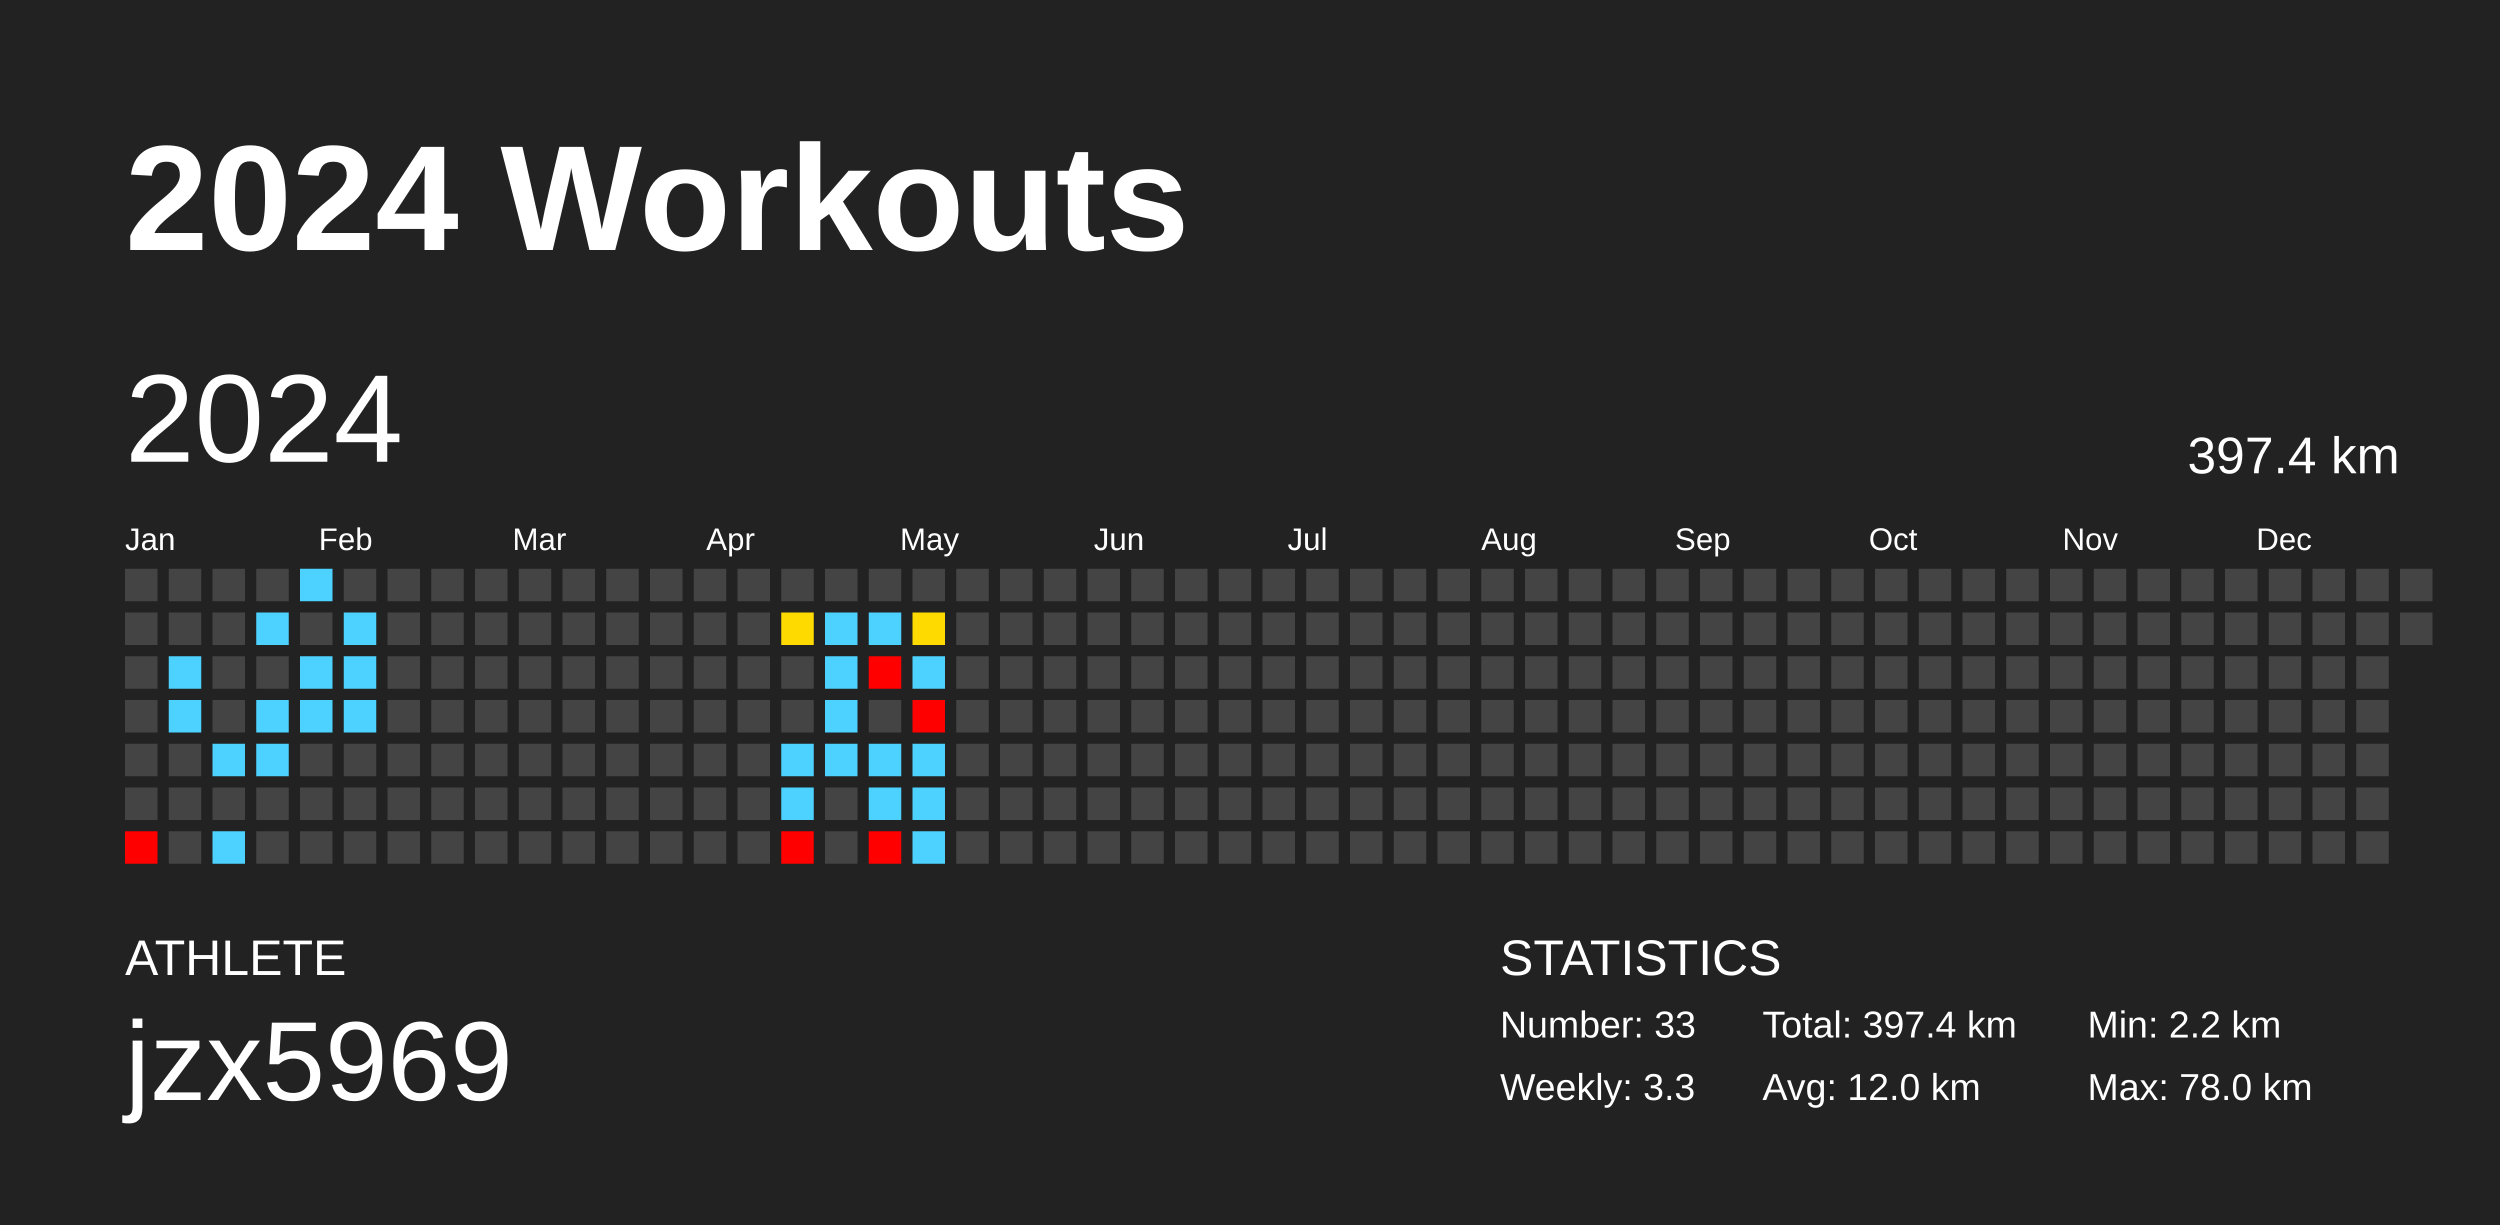
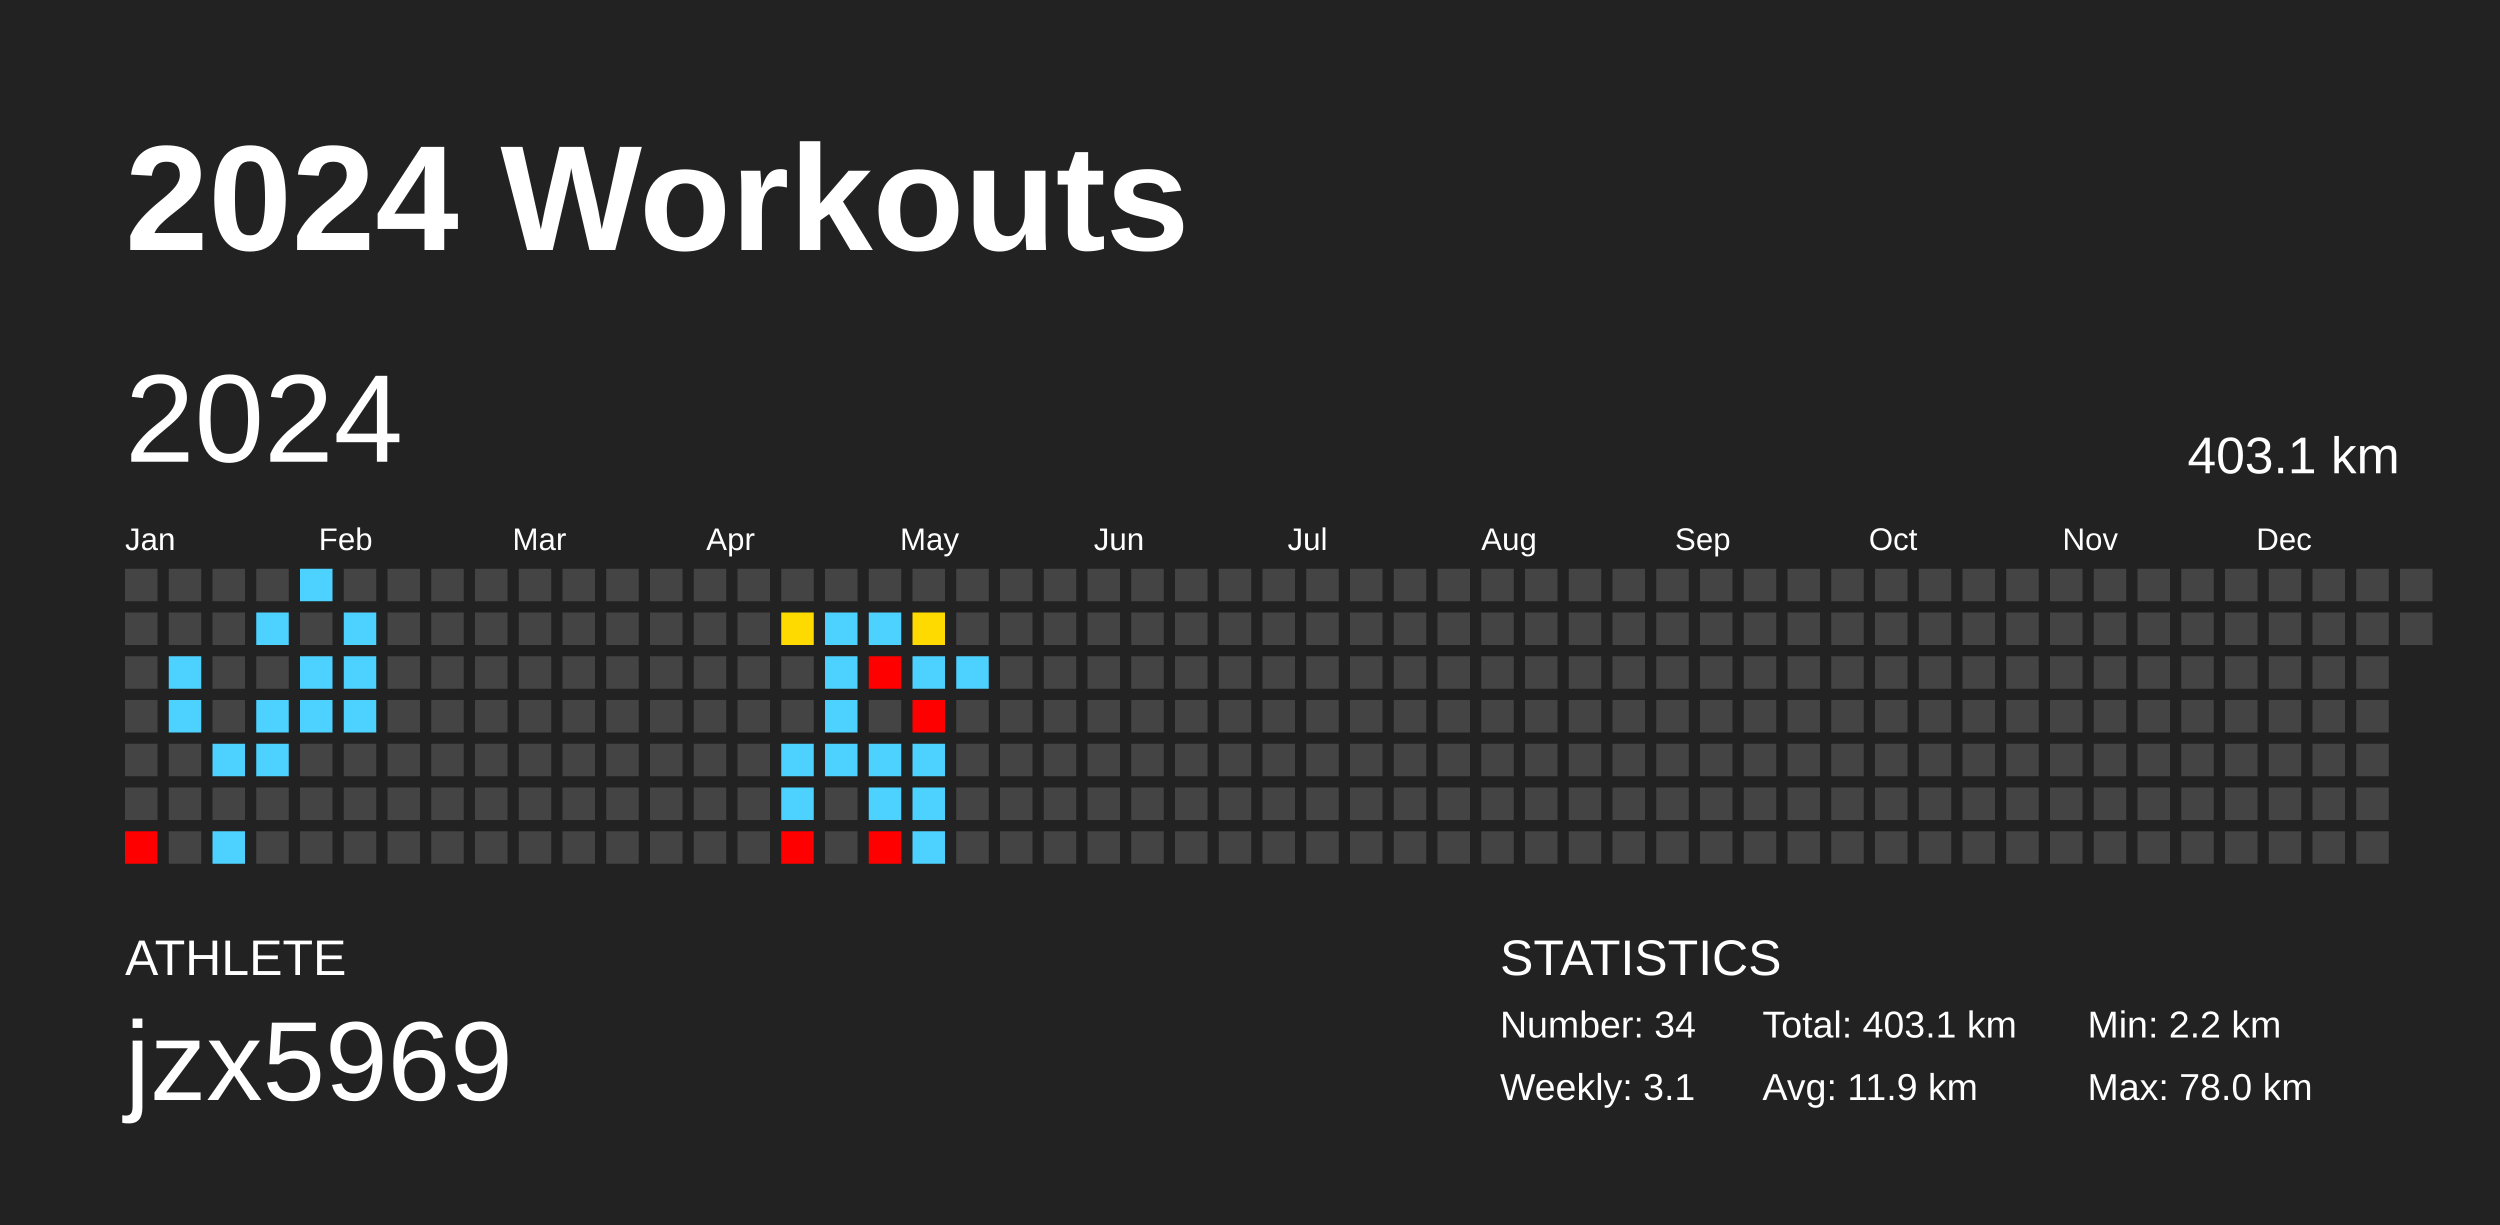
<svg xmlns="http://www.w3.org/2000/svg" baseProfile="full" height="98mm" version="1.1" viewBox="0,0,200,98" width="200mm">
  <defs />
  <rect fill="#222222" height="98" width="200" x="0" y="0" />
  <text fill="#FFFFFF" style="font-size:12px; font-family:Arial; font-weight:bold;" x="10" y="20">2024 Workouts</text>
  <text fill="#FFFFFF" style="font-size:4px; font-family:Arial" x="10" y="78">ATHLETE</text>
  <text fill="#FFFFFF" style="font-size:9px; font-family:Arial" x="10" y="88">jzx5969</text>
  <text fill="#FFFFFF" style="font-size:4px; font-family:Arial" x="120" y="78">STATISTICS</text>
-   <text fill="#FFFFFF" style="font-size:3px; font-family:Arial" x="120" y="83">Number: 33</text>
-   <text fill="#FFFFFF" style="font-size:3px; font-family:Arial" x="120" y="88">Weekly: 3.3</text>
-   <text fill="#FFFFFF" style="font-size:3px; font-family:Arial" x="141" y="83">Total: 397.4 km</text>
-   <text fill="#FFFFFF" style="font-size:3px; font-family:Arial" x="141" y="88">Avg: 12.0 km</text>
+   <text fill="#FFFFFF" style="font-size:3px; font-family:Arial" x="120" y="83">Number: 34</text>
+   <text fill="#FFFFFF" style="font-size:3px; font-family:Arial" x="120" y="88">Weekly: 3.1</text>
+   <text fill="#FFFFFF" style="font-size:3px; font-family:Arial" x="141" y="83">Total: 403.1 km</text>
+   <text fill="#FFFFFF" style="font-size:3px; font-family:Arial" x="141" y="88">Avg: 11.9 km</text>
  <text fill="#FFFFFF" style="font-size:3px; font-family:Arial" x="167" y="83">Min: 2.2 km</text>
  <text fill="#FFFFFF" style="font-size:3px; font-family:Arial" x="167" y="88">Max: 78.0 km</text>
  <text dominant-baseline="hanging" fill="#FFFFFF" style="font-size:10.0px; font-family:Arial;" x="10" y="30">2024</text>
-   <text dominant-baseline="hanging" fill="#FFFFFF" style="font-size:4.125px; font-family:Arial;" x="175" y="35">397.4 km</text>
+   <text dominant-baseline="hanging" fill="#FFFFFF" style="font-size:4.125px; font-family:Arial;" x="175" y="35">403.1 km</text>
  <text fill="#FFFFFF" style="font-size:2.5px; font-family:Arial" x="10.0" y="44">Jan</text>
  <text fill="#FFFFFF" style="font-size:2.5px; font-family:Arial" x="25.5" y="44">Feb</text>
  <text fill="#FFFFFF" style="font-size:2.5px; font-family:Arial" x="41.0" y="44">Mar</text>
  <text fill="#FFFFFF" style="font-size:2.5px; font-family:Arial" x="56.5" y="44">Apr</text>
  <text fill="#FFFFFF" style="font-size:2.5px; font-family:Arial" x="72.0" y="44">May</text>
  <text fill="#FFFFFF" style="font-size:2.5px; font-family:Arial" x="87.5" y="44">Jun</text>
  <text fill="#FFFFFF" style="font-size:2.5px; font-family:Arial" x="103.0" y="44">Jul</text>
  <text fill="#FFFFFF" style="font-size:2.5px; font-family:Arial" x="118.5" y="44">Aug</text>
  <text fill="#FFFFFF" style="font-size:2.5px; font-family:Arial" x="134.0" y="44">Sep</text>
  <text fill="#FFFFFF" style="font-size:2.5px; font-family:Arial" x="149.5" y="44">Oct</text>
  <text fill="#FFFFFF" style="font-size:2.5px; font-family:Arial" x="165.0" y="44">Nov</text>
  <text fill="#FFFFFF" style="font-size:2.5px; font-family:Arial" x="180.5" y="44">Dec</text>
  <rect fill="#444444" height="2.6" width="2.6" x="10.0" y="45.5" />
  <rect fill="#444444" height="2.6" width="2.6" x="10.0" y="49.0" />
  <rect fill="#444444" height="2.6" width="2.6" x="10.0" y="52.5" />
  <rect fill="#444444" height="2.6" width="2.6" x="10.0" y="56.0" />
  <rect fill="#444444" height="2.6" width="2.6" x="10.0" y="59.5" />
  <rect fill="#444444" height="2.6" width="2.6" x="10.0" y="63.0" />
  <rect fill="red" height="2.6" width="2.6" x="10.0" y="66.5" />
  <rect fill="#444444" height="2.6" width="2.6" x="13.5" y="45.5" />
  <rect fill="#444444" height="2.6" width="2.6" x="13.5" y="49.0" />
  <rect fill="#4dd2ff" height="2.6" width="2.6" x="13.5" y="52.5" />
  <rect fill="#4dd2ff" height="2.6" width="2.6" x="13.5" y="56.0" />
  <rect fill="#444444" height="2.6" width="2.6" x="13.5" y="59.5" />
  <rect fill="#444444" height="2.6" width="2.6" x="13.5" y="63.0" />
  <rect fill="#444444" height="2.6" width="2.6" x="13.5" y="66.5" />
  <rect fill="#444444" height="2.6" width="2.6" x="17.0" y="45.5" />
  <rect fill="#444444" height="2.6" width="2.6" x="17.0" y="49.0" />
  <rect fill="#444444" height="2.6" width="2.6" x="17.0" y="52.5" />
  <rect fill="#444444" height="2.6" width="2.6" x="17.0" y="56.0" />
  <rect fill="#4dd2ff" height="2.6" width="2.6" x="17.0" y="59.5" />
  <rect fill="#444444" height="2.6" width="2.6" x="17.0" y="63.0" />
  <rect fill="#4dd2ff" height="2.6" width="2.6" x="17.0" y="66.5" />
  <rect fill="#444444" height="2.6" width="2.6" x="20.5" y="45.5" />
  <rect fill="#4dd2ff" height="2.6" width="2.6" x="20.5" y="49.0" />
  <rect fill="#444444" height="2.6" width="2.6" x="20.5" y="52.5" />
  <rect fill="#4dd2ff" height="2.6" width="2.6" x="20.5" y="56.0" />
  <rect fill="#4dd2ff" height="2.6" width="2.6" x="20.5" y="59.5" />
  <rect fill="#444444" height="2.6" width="2.6" x="20.5" y="63.0" />
  <rect fill="#444444" height="2.6" width="2.6" x="20.5" y="66.5" />
  <rect fill="#4dd2ff" height="2.6" width="2.6" x="24.0" y="45.5" />
  <rect fill="#444444" height="2.6" width="2.6" x="24.0" y="49.0" />
  <rect fill="#4dd2ff" height="2.6" width="2.6" x="24.0" y="52.5" />
  <rect fill="#4dd2ff" height="2.6" width="2.6" x="24.0" y="56.0" />
  <rect fill="#444444" height="2.6" width="2.6" x="24.0" y="59.5" />
  <rect fill="#444444" height="2.6" width="2.6" x="24.0" y="63.0" />
  <rect fill="#444444" height="2.6" width="2.6" x="24.0" y="66.5" />
  <rect fill="#444444" height="2.6" width="2.6" x="27.5" y="45.5" />
  <rect fill="#4dd2ff" height="2.6" width="2.6" x="27.5" y="49.0" />
  <rect fill="#4dd2ff" height="2.6" width="2.6" x="27.5" y="52.5" />
  <rect fill="#4dd2ff" height="2.6" width="2.6" x="27.5" y="56.0" />
  <rect fill="#444444" height="2.6" width="2.6" x="27.5" y="59.5" />
  <rect fill="#444444" height="2.6" width="2.6" x="27.5" y="63.0" />
  <rect fill="#444444" height="2.6" width="2.6" x="27.5" y="66.5" />
  <rect fill="#444444" height="2.6" width="2.6" x="31.0" y="45.5" />
  <rect fill="#444444" height="2.6" width="2.6" x="31.0" y="49.0" />
  <rect fill="#444444" height="2.6" width="2.6" x="31.0" y="52.5" />
  <rect fill="#444444" height="2.6" width="2.6" x="31.0" y="56.0" />
  <rect fill="#444444" height="2.6" width="2.6" x="31.0" y="59.5" />
  <rect fill="#444444" height="2.6" width="2.6" x="31.0" y="63.0" />
  <rect fill="#444444" height="2.6" width="2.6" x="31.0" y="66.5" />
  <rect fill="#444444" height="2.6" width="2.6" x="34.5" y="45.5" />
  <rect fill="#444444" height="2.6" width="2.6" x="34.5" y="49.0" />
  <rect fill="#444444" height="2.6" width="2.6" x="34.5" y="52.5" />
  <rect fill="#444444" height="2.6" width="2.6" x="34.5" y="56.0" />
  <rect fill="#444444" height="2.6" width="2.6" x="34.5" y="59.5" />
  <rect fill="#444444" height="2.6" width="2.6" x="34.5" y="63.0" />
  <rect fill="#444444" height="2.6" width="2.6" x="34.5" y="66.5" />
  <rect fill="#444444" height="2.6" width="2.6" x="38.0" y="45.5" />
  <rect fill="#444444" height="2.6" width="2.6" x="38.0" y="49.0" />
  <rect fill="#444444" height="2.6" width="2.6" x="38.0" y="52.5" />
  <rect fill="#444444" height="2.6" width="2.6" x="38.0" y="56.0" />
  <rect fill="#444444" height="2.6" width="2.6" x="38.0" y="59.5" />
  <rect fill="#444444" height="2.6" width="2.6" x="38.0" y="63.0" />
  <rect fill="#444444" height="2.6" width="2.6" x="38.0" y="66.5" />
  <rect fill="#444444" height="2.6" width="2.6" x="41.5" y="45.5" />
  <rect fill="#444444" height="2.6" width="2.6" x="41.5" y="49.0" />
  <rect fill="#444444" height="2.6" width="2.6" x="41.5" y="52.5" />
  <rect fill="#444444" height="2.6" width="2.6" x="41.5" y="56.0" />
  <rect fill="#444444" height="2.6" width="2.6" x="41.5" y="59.5" />
  <rect fill="#444444" height="2.6" width="2.6" x="41.5" y="63.0" />
  <rect fill="#444444" height="2.6" width="2.6" x="41.5" y="66.5" />
  <rect fill="#444444" height="2.6" width="2.6" x="45.0" y="45.5" />
  <rect fill="#444444" height="2.6" width="2.6" x="45.0" y="49.0" />
  <rect fill="#444444" height="2.6" width="2.6" x="45.0" y="52.5" />
  <rect fill="#444444" height="2.6" width="2.6" x="45.0" y="56.0" />
  <rect fill="#444444" height="2.6" width="2.6" x="45.0" y="59.5" />
  <rect fill="#444444" height="2.6" width="2.6" x="45.0" y="63.0" />
  <rect fill="#444444" height="2.6" width="2.6" x="45.0" y="66.5" />
  <rect fill="#444444" height="2.6" width="2.6" x="48.5" y="45.5" />
  <rect fill="#444444" height="2.6" width="2.6" x="48.5" y="49.0" />
  <rect fill="#444444" height="2.6" width="2.6" x="48.5" y="52.5" />
  <rect fill="#444444" height="2.6" width="2.6" x="48.5" y="56.0" />
  <rect fill="#444444" height="2.6" width="2.6" x="48.5" y="59.5" />
  <rect fill="#444444" height="2.6" width="2.6" x="48.5" y="63.0" />
  <rect fill="#444444" height="2.6" width="2.6" x="48.5" y="66.5" />
  <rect fill="#444444" height="2.6" width="2.6" x="52.0" y="45.5" />
  <rect fill="#444444" height="2.6" width="2.6" x="52.0" y="49.0" />
  <rect fill="#444444" height="2.6" width="2.6" x="52.0" y="52.5" />
  <rect fill="#444444" height="2.6" width="2.6" x="52.0" y="56.0" />
  <rect fill="#444444" height="2.6" width="2.6" x="52.0" y="59.5" />
  <rect fill="#444444" height="2.6" width="2.6" x="52.0" y="63.0" />
  <rect fill="#444444" height="2.6" width="2.6" x="52.0" y="66.5" />
  <rect fill="#444444" height="2.6" width="2.6" x="55.5" y="45.5" />
  <rect fill="#444444" height="2.6" width="2.6" x="55.5" y="49.0" />
  <rect fill="#444444" height="2.6" width="2.6" x="55.5" y="52.5" />
  <rect fill="#444444" height="2.6" width="2.6" x="55.5" y="56.0" />
  <rect fill="#444444" height="2.6" width="2.6" x="55.5" y="59.5" />
  <rect fill="#444444" height="2.6" width="2.6" x="55.5" y="63.0" />
  <rect fill="#444444" height="2.6" width="2.6" x="55.5" y="66.5" />
  <rect fill="#444444" height="2.6" width="2.6" x="59.0" y="45.5" />
  <rect fill="#444444" height="2.6" width="2.6" x="59.0" y="49.0" />
  <rect fill="#444444" height="2.6" width="2.6" x="59.0" y="52.5" />
  <rect fill="#444444" height="2.6" width="2.6" x="59.0" y="56.0" />
  <rect fill="#444444" height="2.6" width="2.6" x="59.0" y="59.5" />
  <rect fill="#444444" height="2.6" width="2.6" x="59.0" y="63.0" />
  <rect fill="#444444" height="2.6" width="2.6" x="59.0" y="66.5" />
  <rect fill="#444444" height="2.6" width="2.6" x="62.5" y="45.5" />
  <rect fill="#ffda00" height="2.6" width="2.6" x="62.5" y="49.0" />
  <rect fill="#444444" height="2.6" width="2.6" x="62.5" y="52.5" />
  <rect fill="#444444" height="2.6" width="2.6" x="62.5" y="56.0" />
  <rect fill="#4dd2ff" height="2.6" width="2.6" x="62.5" y="59.5" />
  <rect fill="#4dd2ff" height="2.6" width="2.6" x="62.5" y="63.0" />
  <rect fill="red" height="2.6" width="2.6" x="62.5" y="66.5" />
  <rect fill="#444444" height="2.6" width="2.6" x="66.0" y="45.5" />
  <rect fill="#4dd2ff" height="2.6" width="2.6" x="66.0" y="49.0" />
  <rect fill="#4dd2ff" height="2.6" width="2.6" x="66.0" y="52.5" />
  <rect fill="#4dd2ff" height="2.6" width="2.6" x="66.0" y="56.0" />
  <rect fill="#4dd2ff" height="2.6" width="2.6" x="66.0" y="59.5" />
  <rect fill="#444444" height="2.6" width="2.6" x="66.0" y="63.0" />
  <rect fill="#444444" height="2.6" width="2.6" x="66.0" y="66.5" />
  <rect fill="#444444" height="2.6" width="2.6" x="69.5" y="45.5" />
  <rect fill="#4dd2ff" height="2.6" width="2.6" x="69.5" y="49.0" />
  <rect fill="red" height="2.6" width="2.6" x="69.5" y="52.5" />
  <rect fill="#444444" height="2.6" width="2.6" x="69.5" y="56.0" />
  <rect fill="#4dd2ff" height="2.6" width="2.6" x="69.5" y="59.5" />
  <rect fill="#4dd2ff" height="2.6" width="2.6" x="69.5" y="63.0" />
  <rect fill="red" height="2.6" width="2.6" x="69.5" y="66.5" />
  <rect fill="#444444" height="2.6" width="2.6" x="73.0" y="45.5" />
  <rect fill="#ffda00" height="2.6" width="2.6" x="73.0" y="49.0" />
  <rect fill="#4dd2ff" height="2.6" width="2.6" x="73.0" y="52.5" />
  <rect fill="red" height="2.6" width="2.6" x="73.0" y="56.0" />
  <rect fill="#4dd2ff" height="2.6" width="2.6" x="73.0" y="59.5" />
  <rect fill="#4dd2ff" height="2.6" width="2.6" x="73.0" y="63.0" />
  <rect fill="#4dd2ff" height="2.6" width="2.6" x="73.0" y="66.5" />
  <rect fill="#444444" height="2.6" width="2.6" x="76.5" y="45.5" />
  <rect fill="#444444" height="2.6" width="2.6" x="76.5" y="49.0" />
-   <rect fill="#444444" height="2.6" width="2.6" x="76.5" y="52.5" />
+   <rect fill="#4dd2ff" height="2.6" width="2.6" x="76.5" y="52.5" />
  <rect fill="#444444" height="2.6" width="2.6" x="76.5" y="56.0" />
  <rect fill="#444444" height="2.6" width="2.6" x="76.5" y="59.5" />
  <rect fill="#444444" height="2.6" width="2.6" x="76.5" y="63.0" />
  <rect fill="#444444" height="2.6" width="2.6" x="76.5" y="66.5" />
  <rect fill="#444444" height="2.6" width="2.6" x="80.0" y="45.5" />
  <rect fill="#444444" height="2.6" width="2.6" x="80.0" y="49.0" />
  <rect fill="#444444" height="2.6" width="2.6" x="80.0" y="52.5" />
  <rect fill="#444444" height="2.6" width="2.6" x="80.0" y="56.0" />
  <rect fill="#444444" height="2.6" width="2.6" x="80.0" y="59.5" />
  <rect fill="#444444" height="2.6" width="2.6" x="80.0" y="63.0" />
  <rect fill="#444444" height="2.6" width="2.6" x="80.0" y="66.5" />
  <rect fill="#444444" height="2.6" width="2.6" x="83.5" y="45.5" />
  <rect fill="#444444" height="2.6" width="2.6" x="83.5" y="49.0" />
  <rect fill="#444444" height="2.6" width="2.6" x="83.5" y="52.5" />
  <rect fill="#444444" height="2.6" width="2.6" x="83.5" y="56.0" />
  <rect fill="#444444" height="2.6" width="2.6" x="83.5" y="59.5" />
  <rect fill="#444444" height="2.6" width="2.6" x="83.5" y="63.0" />
  <rect fill="#444444" height="2.6" width="2.6" x="83.5" y="66.5" />
  <rect fill="#444444" height="2.6" width="2.6" x="87.0" y="45.5" />
  <rect fill="#444444" height="2.6" width="2.6" x="87.0" y="49.0" />
  <rect fill="#444444" height="2.6" width="2.6" x="87.0" y="52.5" />
  <rect fill="#444444" height="2.6" width="2.6" x="87.0" y="56.0" />
  <rect fill="#444444" height="2.6" width="2.6" x="87.0" y="59.5" />
  <rect fill="#444444" height="2.6" width="2.6" x="87.0" y="63.0" />
  <rect fill="#444444" height="2.6" width="2.6" x="87.0" y="66.5" />
  <rect fill="#444444" height="2.6" width="2.6" x="90.5" y="45.5" />
  <rect fill="#444444" height="2.6" width="2.6" x="90.5" y="49.0" />
  <rect fill="#444444" height="2.6" width="2.6" x="90.5" y="52.5" />
  <rect fill="#444444" height="2.6" width="2.6" x="90.5" y="56.0" />
  <rect fill="#444444" height="2.6" width="2.6" x="90.5" y="59.5" />
  <rect fill="#444444" height="2.6" width="2.6" x="90.5" y="63.0" />
  <rect fill="#444444" height="2.6" width="2.6" x="90.5" y="66.5" />
  <rect fill="#444444" height="2.6" width="2.6" x="94.0" y="45.5" />
  <rect fill="#444444" height="2.6" width="2.6" x="94.0" y="49.0" />
  <rect fill="#444444" height="2.6" width="2.6" x="94.0" y="52.5" />
  <rect fill="#444444" height="2.6" width="2.6" x="94.0" y="56.0" />
  <rect fill="#444444" height="2.6" width="2.6" x="94.0" y="59.5" />
  <rect fill="#444444" height="2.6" width="2.6" x="94.0" y="63.0" />
  <rect fill="#444444" height="2.6" width="2.6" x="94.0" y="66.5" />
  <rect fill="#444444" height="2.6" width="2.6" x="97.5" y="45.5" />
  <rect fill="#444444" height="2.6" width="2.6" x="97.5" y="49.0" />
  <rect fill="#444444" height="2.6" width="2.6" x="97.5" y="52.5" />
  <rect fill="#444444" height="2.6" width="2.6" x="97.5" y="56.0" />
  <rect fill="#444444" height="2.6" width="2.6" x="97.5" y="59.5" />
  <rect fill="#444444" height="2.6" width="2.6" x="97.5" y="63.0" />
  <rect fill="#444444" height="2.6" width="2.6" x="97.5" y="66.5" />
  <rect fill="#444444" height="2.6" width="2.6" x="101.0" y="45.5" />
  <rect fill="#444444" height="2.6" width="2.6" x="101.0" y="49.0" />
  <rect fill="#444444" height="2.6" width="2.6" x="101.0" y="52.5" />
  <rect fill="#444444" height="2.6" width="2.6" x="101.0" y="56.0" />
  <rect fill="#444444" height="2.6" width="2.6" x="101.0" y="59.5" />
  <rect fill="#444444" height="2.6" width="2.6" x="101.0" y="63.0" />
  <rect fill="#444444" height="2.6" width="2.6" x="101.0" y="66.5" />
  <rect fill="#444444" height="2.6" width="2.6" x="104.5" y="45.5" />
  <rect fill="#444444" height="2.6" width="2.6" x="104.5" y="49.0" />
  <rect fill="#444444" height="2.6" width="2.6" x="104.5" y="52.5" />
  <rect fill="#444444" height="2.6" width="2.6" x="104.5" y="56.0" />
  <rect fill="#444444" height="2.6" width="2.6" x="104.5" y="59.5" />
  <rect fill="#444444" height="2.6" width="2.6" x="104.5" y="63.0" />
  <rect fill="#444444" height="2.6" width="2.6" x="104.5" y="66.5" />
  <rect fill="#444444" height="2.6" width="2.6" x="108.0" y="45.5" />
  <rect fill="#444444" height="2.6" width="2.6" x="108.0" y="49.0" />
  <rect fill="#444444" height="2.6" width="2.6" x="108.0" y="52.5" />
  <rect fill="#444444" height="2.6" width="2.6" x="108.0" y="56.0" />
  <rect fill="#444444" height="2.6" width="2.6" x="108.0" y="59.5" />
  <rect fill="#444444" height="2.6" width="2.6" x="108.0" y="63.0" />
  <rect fill="#444444" height="2.6" width="2.6" x="108.0" y="66.5" />
  <rect fill="#444444" height="2.6" width="2.6" x="111.5" y="45.5" />
  <rect fill="#444444" height="2.6" width="2.6" x="111.5" y="49.0" />
  <rect fill="#444444" height="2.6" width="2.6" x="111.5" y="52.5" />
  <rect fill="#444444" height="2.6" width="2.6" x="111.5" y="56.0" />
  <rect fill="#444444" height="2.6" width="2.6" x="111.5" y="59.5" />
  <rect fill="#444444" height="2.6" width="2.6" x="111.5" y="63.0" />
  <rect fill="#444444" height="2.6" width="2.6" x="111.5" y="66.5" />
  <rect fill="#444444" height="2.6" width="2.6" x="115.0" y="45.5" />
  <rect fill="#444444" height="2.6" width="2.6" x="115.0" y="49.0" />
  <rect fill="#444444" height="2.6" width="2.6" x="115.0" y="52.5" />
  <rect fill="#444444" height="2.6" width="2.6" x="115.0" y="56.0" />
  <rect fill="#444444" height="2.6" width="2.6" x="115.0" y="59.5" />
  <rect fill="#444444" height="2.6" width="2.6" x="115.0" y="63.0" />
  <rect fill="#444444" height="2.6" width="2.6" x="115.0" y="66.5" />
  <rect fill="#444444" height="2.6" width="2.6" x="118.5" y="45.5" />
  <rect fill="#444444" height="2.6" width="2.6" x="118.5" y="49.0" />
  <rect fill="#444444" height="2.6" width="2.6" x="118.5" y="52.5" />
  <rect fill="#444444" height="2.6" width="2.6" x="118.5" y="56.0" />
  <rect fill="#444444" height="2.6" width="2.6" x="118.5" y="59.5" />
  <rect fill="#444444" height="2.6" width="2.6" x="118.5" y="63.0" />
  <rect fill="#444444" height="2.6" width="2.6" x="118.5" y="66.5" />
  <rect fill="#444444" height="2.6" width="2.6" x="122.0" y="45.5" />
  <rect fill="#444444" height="2.6" width="2.6" x="122.0" y="49.0" />
  <rect fill="#444444" height="2.6" width="2.6" x="122.0" y="52.5" />
  <rect fill="#444444" height="2.6" width="2.6" x="122.0" y="56.0" />
  <rect fill="#444444" height="2.6" width="2.6" x="122.0" y="59.5" />
  <rect fill="#444444" height="2.6" width="2.6" x="122.0" y="63.0" />
  <rect fill="#444444" height="2.6" width="2.6" x="122.0" y="66.5" />
  <rect fill="#444444" height="2.6" width="2.6" x="125.5" y="45.5" />
  <rect fill="#444444" height="2.6" width="2.6" x="125.5" y="49.0" />
  <rect fill="#444444" height="2.6" width="2.6" x="125.5" y="52.5" />
  <rect fill="#444444" height="2.6" width="2.6" x="125.5" y="56.0" />
  <rect fill="#444444" height="2.6" width="2.6" x="125.5" y="59.5" />
  <rect fill="#444444" height="2.6" width="2.6" x="125.5" y="63.0" />
  <rect fill="#444444" height="2.6" width="2.6" x="125.5" y="66.5" />
  <rect fill="#444444" height="2.6" width="2.6" x="129.0" y="45.5" />
  <rect fill="#444444" height="2.6" width="2.6" x="129.0" y="49.0" />
  <rect fill="#444444" height="2.6" width="2.6" x="129.0" y="52.5" />
  <rect fill="#444444" height="2.6" width="2.6" x="129.0" y="56.0" />
  <rect fill="#444444" height="2.6" width="2.6" x="129.0" y="59.5" />
  <rect fill="#444444" height="2.6" width="2.6" x="129.0" y="63.0" />
  <rect fill="#444444" height="2.6" width="2.6" x="129.0" y="66.5" />
  <rect fill="#444444" height="2.6" width="2.6" x="132.5" y="45.5" />
  <rect fill="#444444" height="2.6" width="2.6" x="132.5" y="49.0" />
  <rect fill="#444444" height="2.6" width="2.6" x="132.5" y="52.5" />
  <rect fill="#444444" height="2.6" width="2.6" x="132.5" y="56.0" />
  <rect fill="#444444" height="2.6" width="2.6" x="132.5" y="59.5" />
  <rect fill="#444444" height="2.6" width="2.6" x="132.5" y="63.0" />
  <rect fill="#444444" height="2.6" width="2.6" x="132.5" y="66.5" />
  <rect fill="#444444" height="2.6" width="2.6" x="136.0" y="45.5" />
  <rect fill="#444444" height="2.6" width="2.6" x="136.0" y="49.0" />
  <rect fill="#444444" height="2.6" width="2.6" x="136.0" y="52.5" />
  <rect fill="#444444" height="2.6" width="2.6" x="136.0" y="56.0" />
  <rect fill="#444444" height="2.6" width="2.6" x="136.0" y="59.5" />
  <rect fill="#444444" height="2.6" width="2.6" x="136.0" y="63.0" />
  <rect fill="#444444" height="2.6" width="2.6" x="136.0" y="66.5" />
  <rect fill="#444444" height="2.6" width="2.6" x="139.5" y="45.5" />
  <rect fill="#444444" height="2.6" width="2.6" x="139.5" y="49.0" />
  <rect fill="#444444" height="2.6" width="2.6" x="139.5" y="52.5" />
  <rect fill="#444444" height="2.6" width="2.6" x="139.5" y="56.0" />
  <rect fill="#444444" height="2.6" width="2.6" x="139.5" y="59.5" />
  <rect fill="#444444" height="2.6" width="2.6" x="139.5" y="63.0" />
  <rect fill="#444444" height="2.6" width="2.6" x="139.5" y="66.5" />
  <rect fill="#444444" height="2.6" width="2.6" x="143.0" y="45.5" />
  <rect fill="#444444" height="2.6" width="2.6" x="143.0" y="49.0" />
  <rect fill="#444444" height="2.6" width="2.6" x="143.0" y="52.5" />
  <rect fill="#444444" height="2.6" width="2.6" x="143.0" y="56.0" />
  <rect fill="#444444" height="2.6" width="2.6" x="143.0" y="59.5" />
  <rect fill="#444444" height="2.6" width="2.6" x="143.0" y="63.0" />
  <rect fill="#444444" height="2.6" width="2.6" x="143.0" y="66.5" />
  <rect fill="#444444" height="2.6" width="2.6" x="146.5" y="45.5" />
  <rect fill="#444444" height="2.6" width="2.6" x="146.5" y="49.0" />
  <rect fill="#444444" height="2.6" width="2.6" x="146.5" y="52.5" />
  <rect fill="#444444" height="2.6" width="2.6" x="146.5" y="56.0" />
  <rect fill="#444444" height="2.6" width="2.6" x="146.5" y="59.5" />
  <rect fill="#444444" height="2.6" width="2.6" x="146.5" y="63.0" />
  <rect fill="#444444" height="2.6" width="2.6" x="146.5" y="66.5" />
  <rect fill="#444444" height="2.6" width="2.6" x="150.0" y="45.5" />
  <rect fill="#444444" height="2.6" width="2.6" x="150.0" y="49.0" />
  <rect fill="#444444" height="2.6" width="2.6" x="150.0" y="52.5" />
  <rect fill="#444444" height="2.6" width="2.6" x="150.0" y="56.0" />
  <rect fill="#444444" height="2.6" width="2.6" x="150.0" y="59.5" />
  <rect fill="#444444" height="2.6" width="2.6" x="150.0" y="63.0" />
  <rect fill="#444444" height="2.6" width="2.6" x="150.0" y="66.5" />
  <rect fill="#444444" height="2.6" width="2.6" x="153.5" y="45.5" />
  <rect fill="#444444" height="2.6" width="2.6" x="153.5" y="49.0" />
  <rect fill="#444444" height="2.6" width="2.6" x="153.5" y="52.5" />
  <rect fill="#444444" height="2.6" width="2.6" x="153.5" y="56.0" />
  <rect fill="#444444" height="2.6" width="2.6" x="153.5" y="59.5" />
  <rect fill="#444444" height="2.6" width="2.6" x="153.5" y="63.0" />
  <rect fill="#444444" height="2.6" width="2.6" x="153.5" y="66.5" />
  <rect fill="#444444" height="2.6" width="2.6" x="157.0" y="45.5" />
  <rect fill="#444444" height="2.6" width="2.6" x="157.0" y="49.0" />
  <rect fill="#444444" height="2.6" width="2.6" x="157.0" y="52.5" />
  <rect fill="#444444" height="2.6" width="2.6" x="157.0" y="56.0" />
  <rect fill="#444444" height="2.6" width="2.6" x="157.0" y="59.5" />
  <rect fill="#444444" height="2.6" width="2.6" x="157.0" y="63.0" />
  <rect fill="#444444" height="2.6" width="2.6" x="157.0" y="66.5" />
  <rect fill="#444444" height="2.6" width="2.6" x="160.5" y="45.5" />
  <rect fill="#444444" height="2.6" width="2.6" x="160.5" y="49.0" />
  <rect fill="#444444" height="2.6" width="2.6" x="160.5" y="52.5" />
  <rect fill="#444444" height="2.6" width="2.6" x="160.5" y="56.0" />
  <rect fill="#444444" height="2.6" width="2.6" x="160.5" y="59.5" />
  <rect fill="#444444" height="2.6" width="2.6" x="160.5" y="63.0" />
  <rect fill="#444444" height="2.6" width="2.6" x="160.5" y="66.5" />
  <rect fill="#444444" height="2.6" width="2.6" x="164.0" y="45.5" />
  <rect fill="#444444" height="2.6" width="2.6" x="164.0" y="49.0" />
  <rect fill="#444444" height="2.6" width="2.6" x="164.0" y="52.5" />
  <rect fill="#444444" height="2.6" width="2.6" x="164.0" y="56.0" />
  <rect fill="#444444" height="2.6" width="2.6" x="164.0" y="59.5" />
  <rect fill="#444444" height="2.6" width="2.6" x="164.0" y="63.0" />
  <rect fill="#444444" height="2.6" width="2.6" x="164.0" y="66.5" />
  <rect fill="#444444" height="2.6" width="2.6" x="167.5" y="45.5" />
  <rect fill="#444444" height="2.6" width="2.6" x="167.5" y="49.0" />
  <rect fill="#444444" height="2.6" width="2.6" x="167.5" y="52.5" />
  <rect fill="#444444" height="2.6" width="2.6" x="167.5" y="56.0" />
  <rect fill="#444444" height="2.6" width="2.6" x="167.5" y="59.5" />
  <rect fill="#444444" height="2.6" width="2.6" x="167.5" y="63.0" />
  <rect fill="#444444" height="2.6" width="2.6" x="167.5" y="66.5" />
  <rect fill="#444444" height="2.6" width="2.6" x="171.0" y="45.5" />
  <rect fill="#444444" height="2.6" width="2.6" x="171.0" y="49.0" />
  <rect fill="#444444" height="2.6" width="2.6" x="171.0" y="52.5" />
  <rect fill="#444444" height="2.6" width="2.6" x="171.0" y="56.0" />
  <rect fill="#444444" height="2.6" width="2.6" x="171.0" y="59.5" />
  <rect fill="#444444" height="2.6" width="2.6" x="171.0" y="63.0" />
  <rect fill="#444444" height="2.6" width="2.6" x="171.0" y="66.5" />
  <rect fill="#444444" height="2.6" width="2.6" x="174.5" y="45.5" />
  <rect fill="#444444" height="2.6" width="2.6" x="174.5" y="49.0" />
  <rect fill="#444444" height="2.6" width="2.6" x="174.5" y="52.5" />
  <rect fill="#444444" height="2.6" width="2.6" x="174.5" y="56.0" />
  <rect fill="#444444" height="2.6" width="2.6" x="174.5" y="59.5" />
  <rect fill="#444444" height="2.6" width="2.6" x="174.5" y="63.0" />
  <rect fill="#444444" height="2.6" width="2.6" x="174.5" y="66.5" />
  <rect fill="#444444" height="2.6" width="2.6" x="178.0" y="45.5" />
  <rect fill="#444444" height="2.6" width="2.6" x="178.0" y="49.0" />
  <rect fill="#444444" height="2.6" width="2.6" x="178.0" y="52.5" />
  <rect fill="#444444" height="2.6" width="2.6" x="178.0" y="56.0" />
  <rect fill="#444444" height="2.6" width="2.6" x="178.0" y="59.5" />
  <rect fill="#444444" height="2.6" width="2.6" x="178.0" y="63.0" />
  <rect fill="#444444" height="2.6" width="2.6" x="178.0" y="66.5" />
  <rect fill="#444444" height="2.6" width="2.6" x="181.5" y="45.5" />
  <rect fill="#444444" height="2.6" width="2.6" x="181.5" y="49.0" />
  <rect fill="#444444" height="2.6" width="2.6" x="181.5" y="52.5" />
  <rect fill="#444444" height="2.6" width="2.6" x="181.5" y="56.0" />
  <rect fill="#444444" height="2.6" width="2.6" x="181.5" y="59.5" />
  <rect fill="#444444" height="2.6" width="2.6" x="181.5" y="63.0" />
  <rect fill="#444444" height="2.6" width="2.6" x="181.5" y="66.5" />
  <rect fill="#444444" height="2.6" width="2.6" x="185.0" y="45.5" />
  <rect fill="#444444" height="2.6" width="2.6" x="185.0" y="49.0" />
  <rect fill="#444444" height="2.6" width="2.6" x="185.0" y="52.5" />
  <rect fill="#444444" height="2.6" width="2.6" x="185.0" y="56.0" />
  <rect fill="#444444" height="2.6" width="2.6" x="185.0" y="59.5" />
  <rect fill="#444444" height="2.6" width="2.6" x="185.0" y="63.0" />
  <rect fill="#444444" height="2.6" width="2.6" x="185.0" y="66.5" />
  <rect fill="#444444" height="2.6" width="2.6" x="188.5" y="45.5" />
  <rect fill="#444444" height="2.6" width="2.6" x="188.5" y="49.0" />
  <rect fill="#444444" height="2.6" width="2.6" x="188.5" y="52.5" />
  <rect fill="#444444" height="2.6" width="2.6" x="188.5" y="56.0" />
  <rect fill="#444444" height="2.6" width="2.6" x="188.5" y="59.5" />
  <rect fill="#444444" height="2.6" width="2.6" x="188.5" y="63.0" />
  <rect fill="#444444" height="2.6" width="2.6" x="188.5" y="66.5" />
  <rect fill="#444444" height="2.6" width="2.6" x="192.0" y="45.5" />
  <rect fill="#444444" height="2.6" width="2.6" x="192.0" y="49.0" />
</svg>
